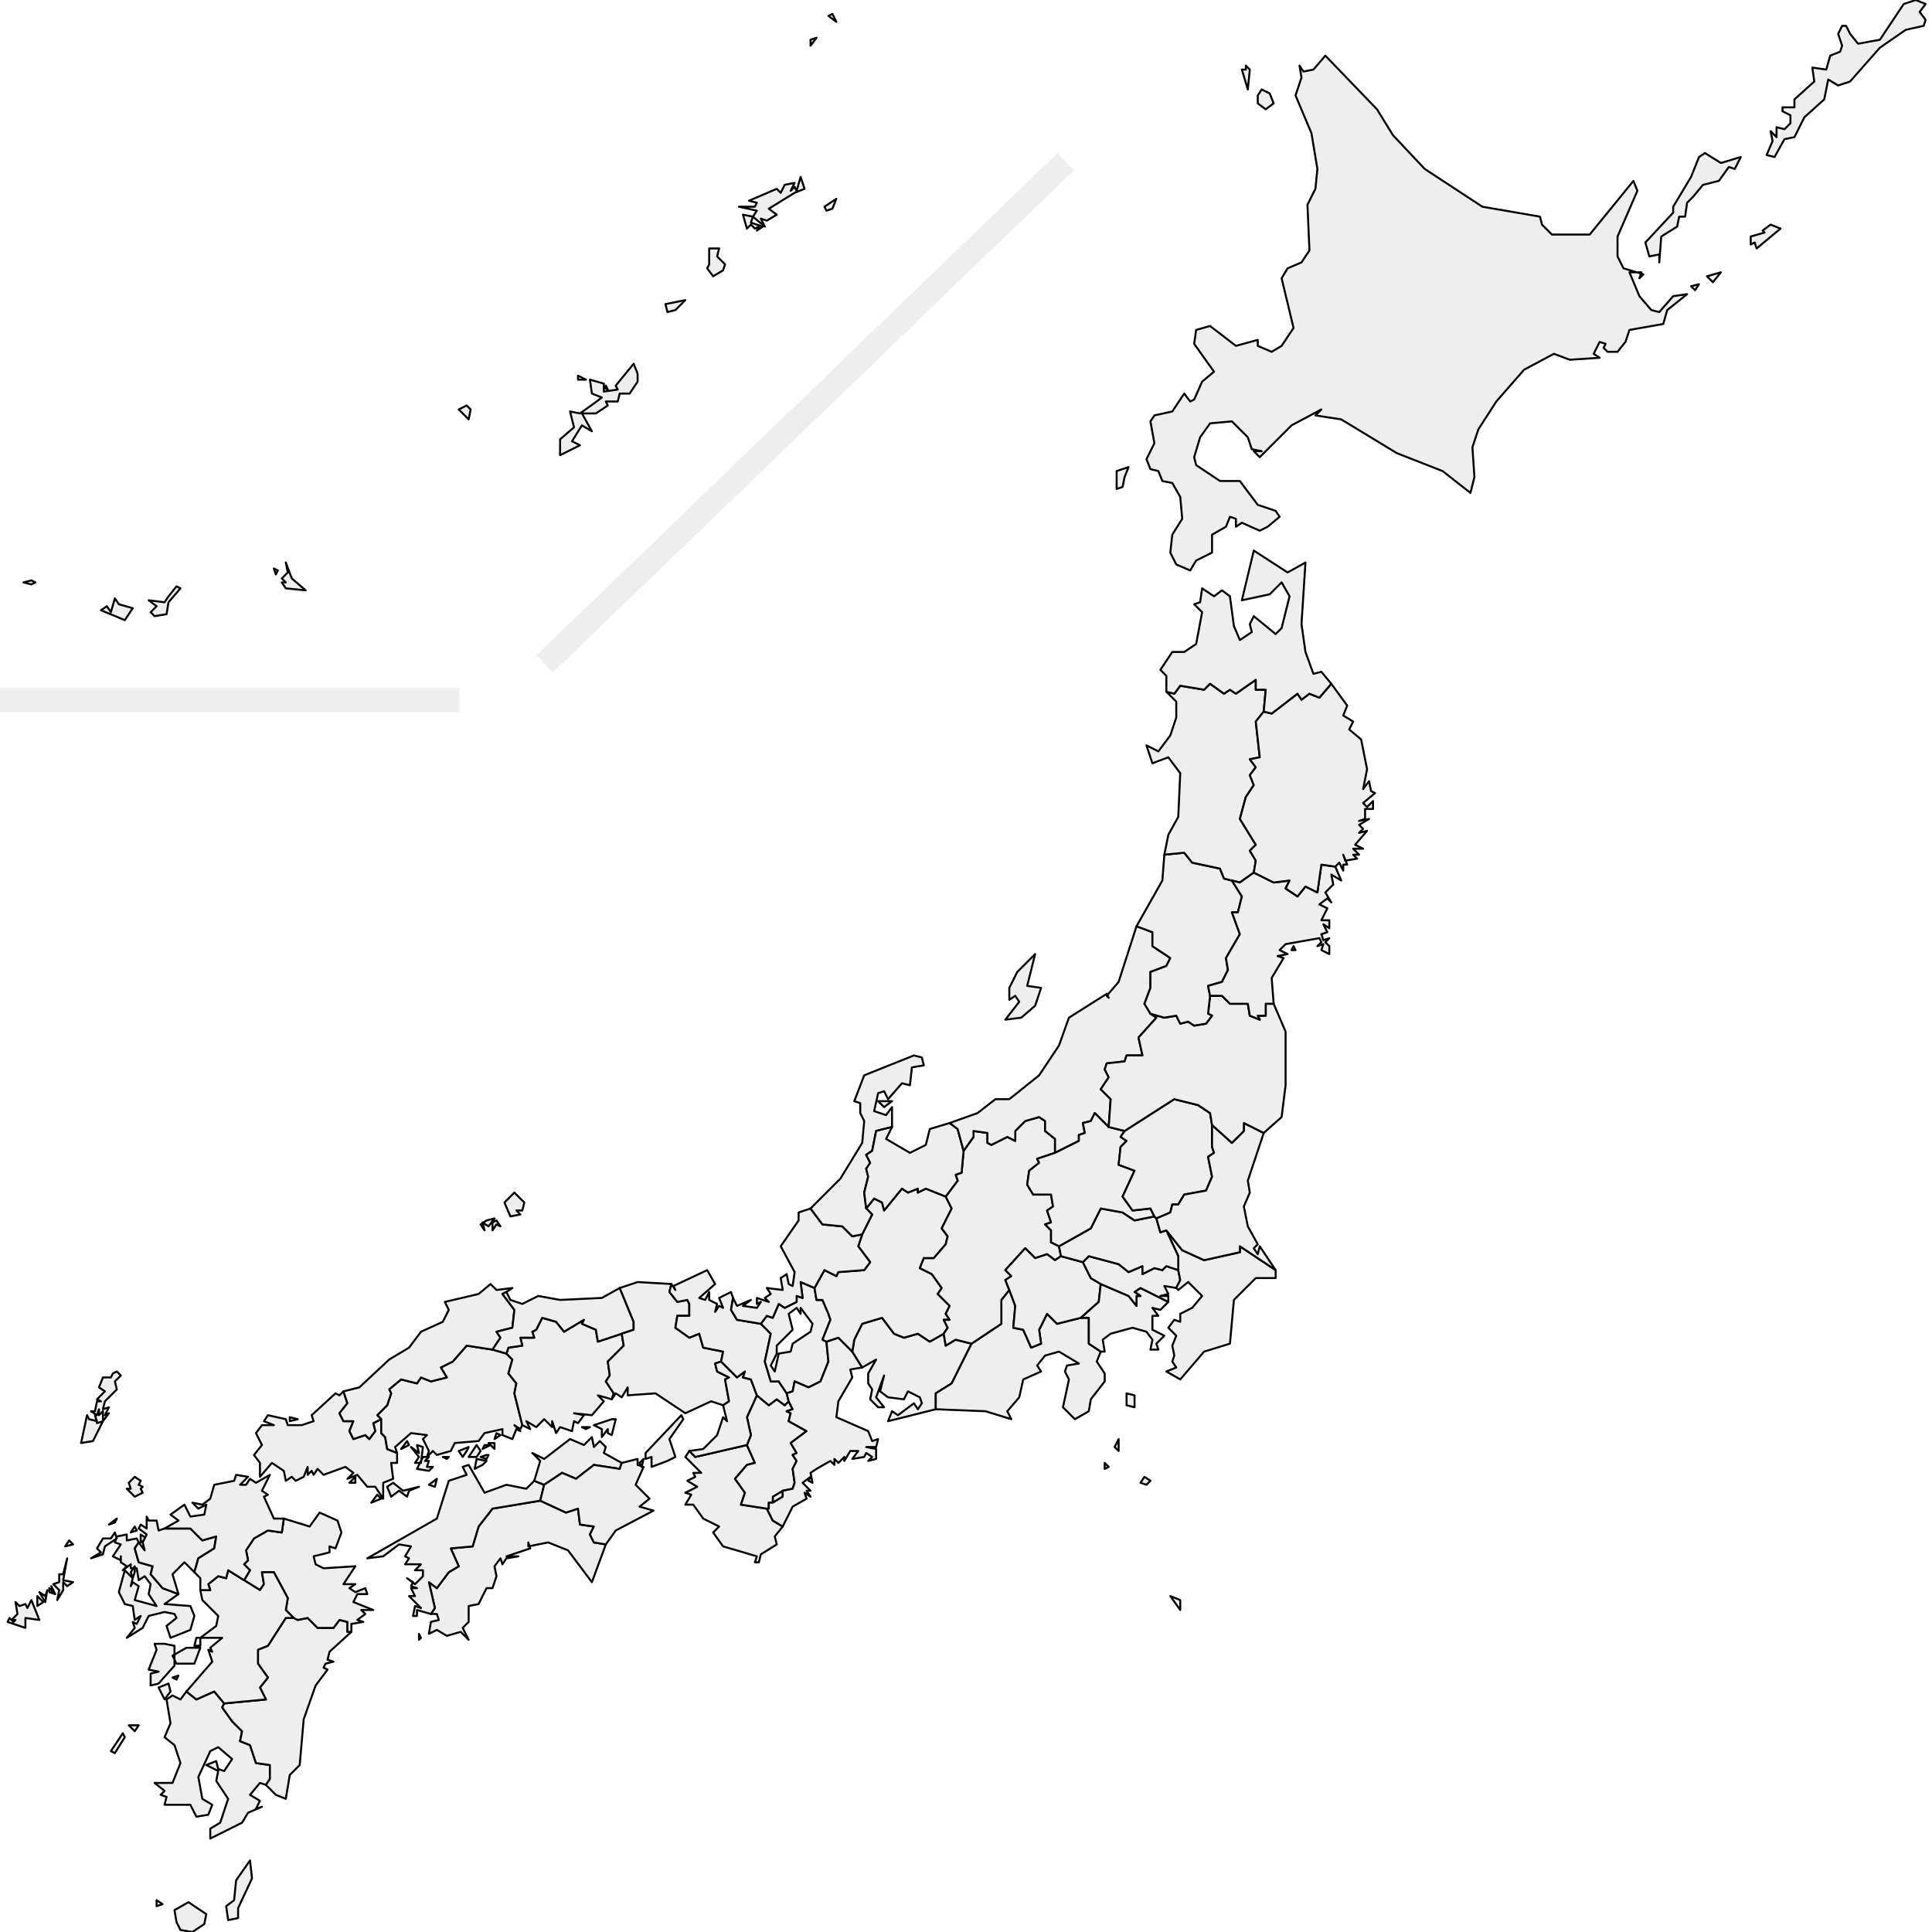
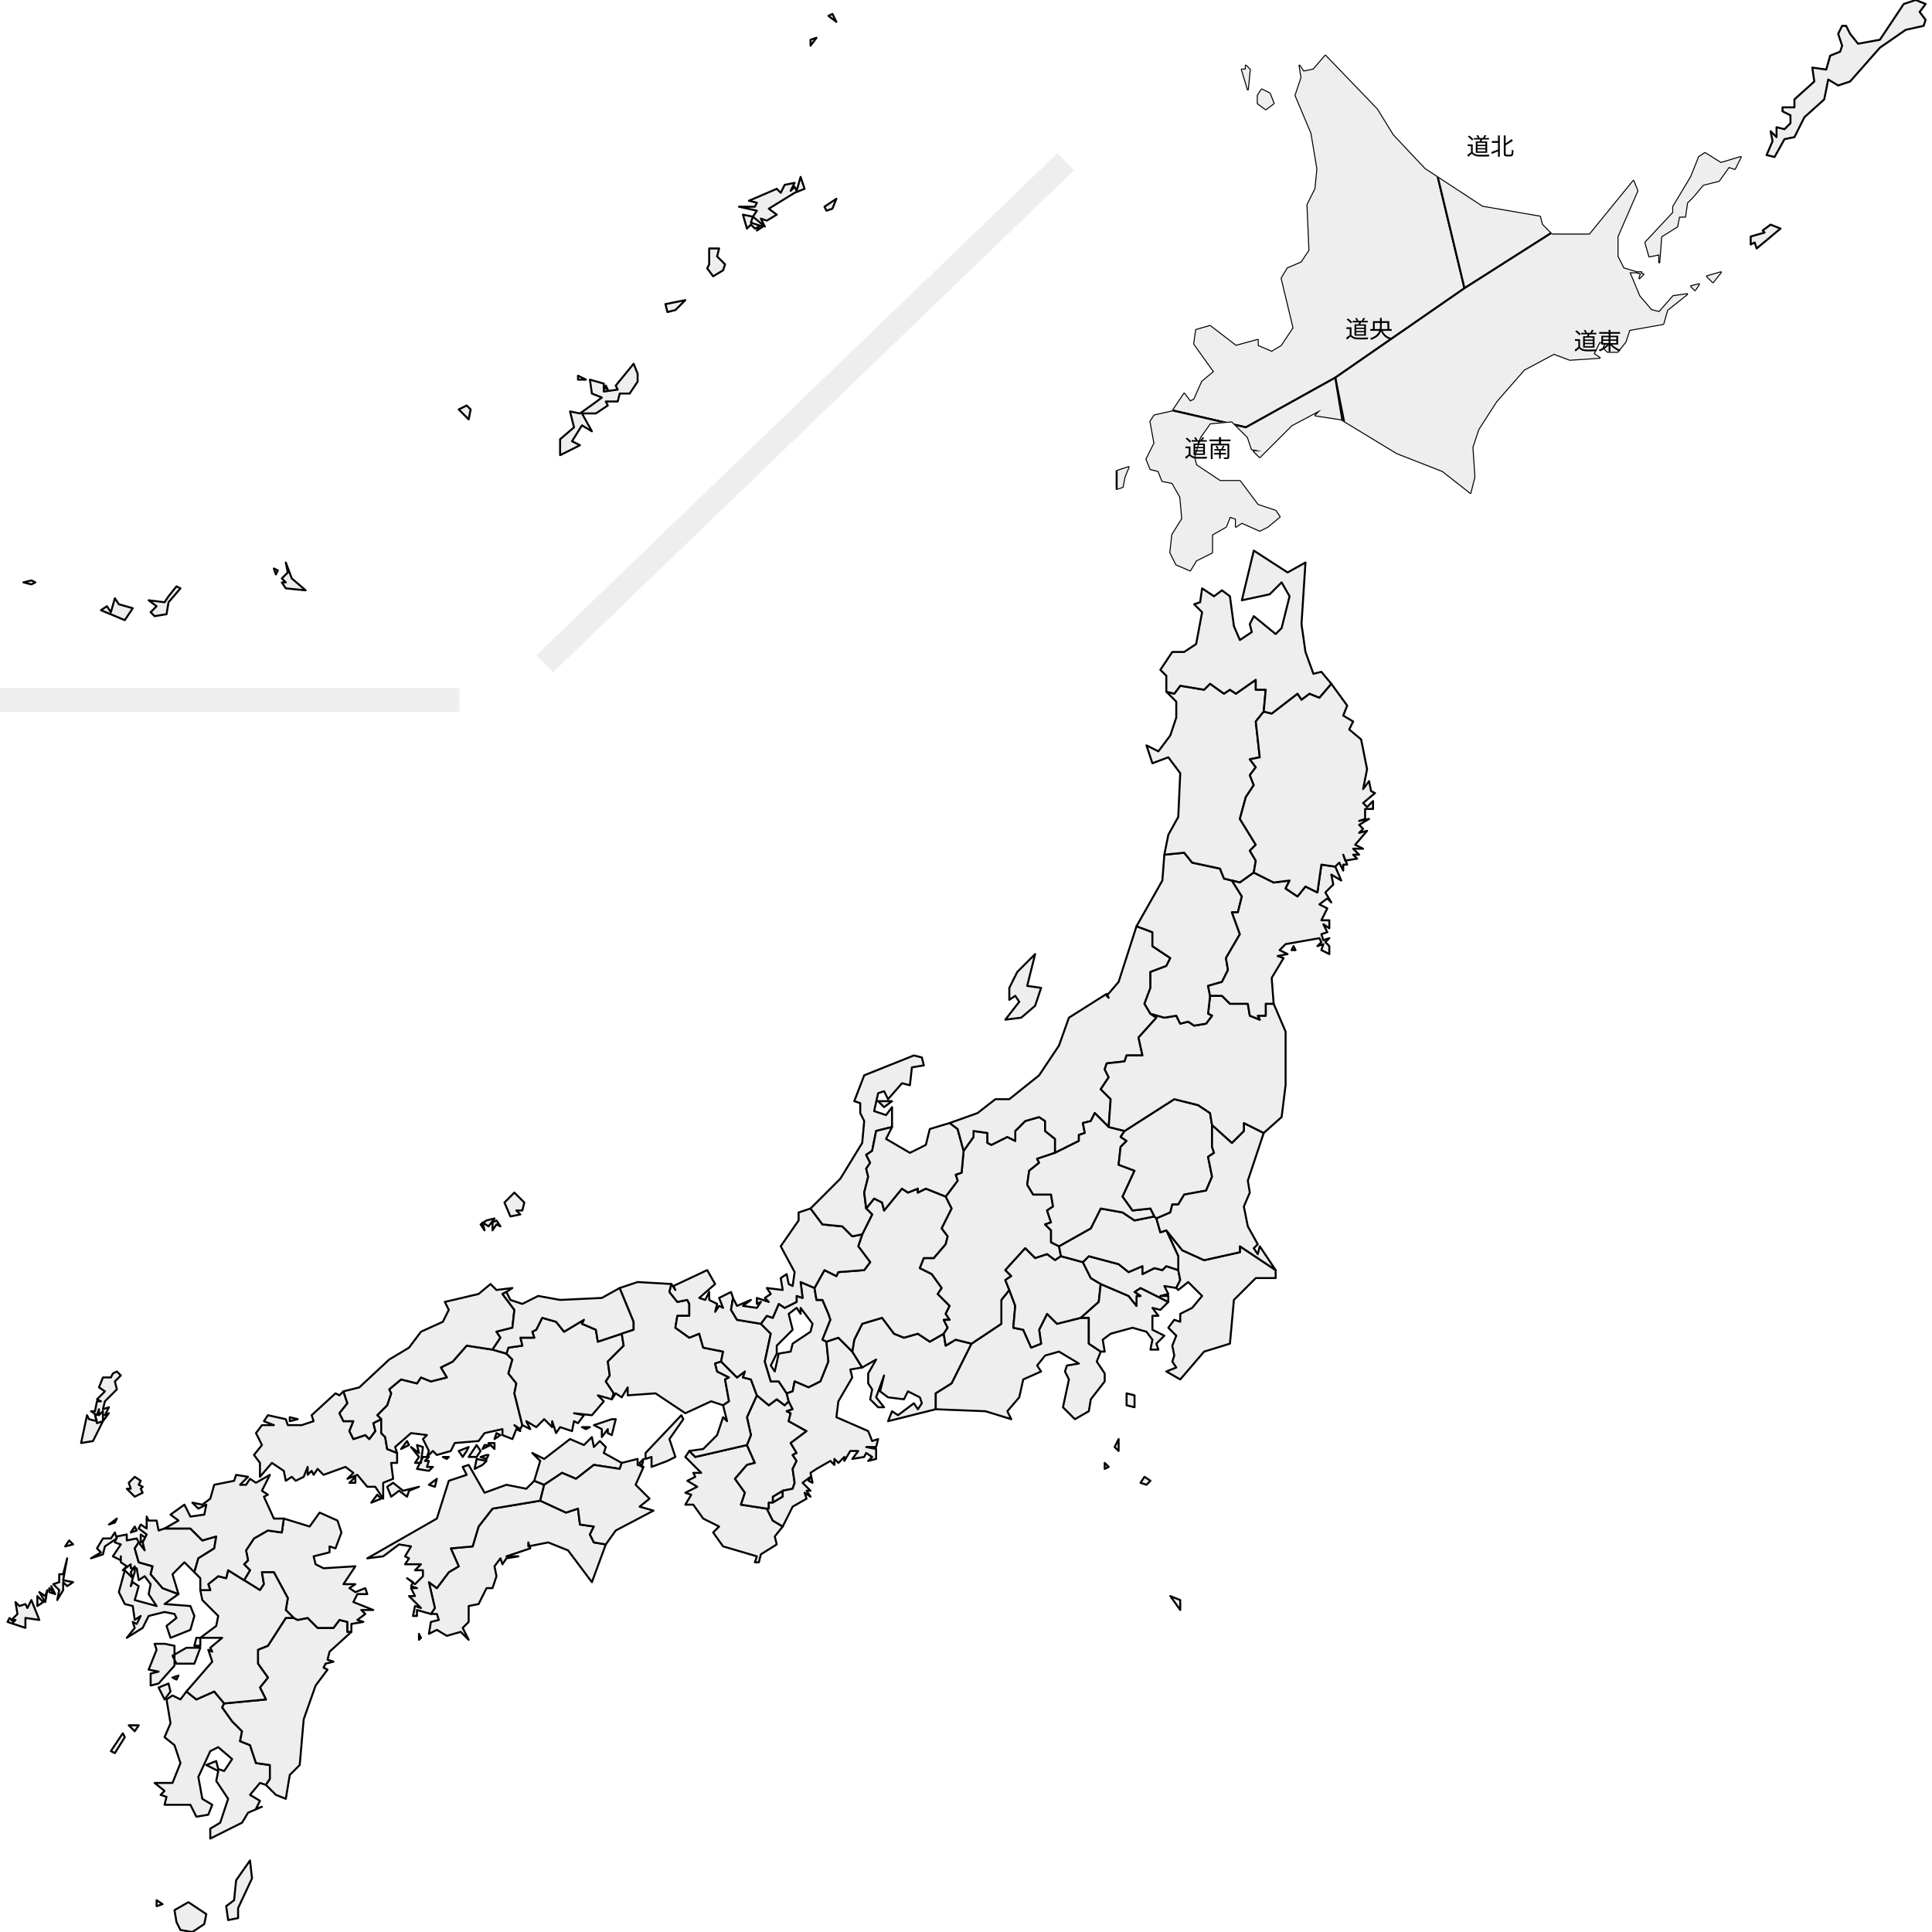
<svg xmlns="http://www.w3.org/2000/svg" class="geolonia-svg-map" viewBox="0 0 1000 1000">
+   <defs>
+     <path id="hokkaido-outline" d="M4,240 L3,245 L0,246 L0,237 L6,235 L4,240 Z M33,261 L32,250 L28,243 L23,242 L21,237 L17,236 L15,231 L19,223 L17,212 L19,209 L28,207 L34,198 L37,202 L39,201 L43,192 L49,187 L39,173 L40,166 L47,164 L60,174 L71,171 L71,174 L78,177 L83,174 L89,165 L83,140 L86,135 L93,132 L97,126 L96,103 L100,95 L101,85 L98,67 L90,48 L93,39 L92,33 L94,36 L99,35 L105,28 L131,55 L139,68 L155,85 L184,104 L213,109 L214,113 L219,118 L238,118 L260,91 L262,96 L252,119 L252,129 L255,135 L265,138 L263,140 L264,137 L258,137 L263,149 L269,156 L273,157 L280,149 L287,148 L277,156 L275,163 L258,166 L256,172 L252,177 L247,177 L245,175 L246,173 L243,172 L240,178 L243,180 L228,181 L220,178 L205,186 L191,202 L182,216 L179,225 L180,240 L178,248 L164,237 L141,228 L113,211 L100,209 L103,206 L88,214 L72,230 L69,227 L73,227 L68,226 L66,220 L58,212 L47,213 L42,220 L39,230 L40,234 L52,242 L62,242 L71,254 L80,257 L82,260 L76,265 L72,267 L63,263 L60,265 L60,261 L57,260 L55,265 L48,269 L48,278 L40,282 L37,287 L30,284 L27,278 L28,269 L33,261 Z M71,48 L73,45 L77,47 L79,52 L75,55 L71,52 L71,48 Z M65,35 L65,33 L67,35 L66,45 L63,35 L65,35 Z M369,17 L367,13 L365,13 L363,17 L365,23 L364,26 L359,28 L357,35 L350,34 L351,41 L341,50 L341,54 L335,54 L335,56 L339,58 L339,62 L336,65 L332,64 L332,69 L329,66 L330,71 L327,78 L331,79 L336,70 L341,69 L346,59 L356,50 L358,40 L363,43 L369,41 L384,24 L397,15 L406,13 L407,10 L404,6 L407,2 L402,0 L396,2 L384,20 L373,22 L369,17 Z M290,99 L295,93 L303,91 L308,84 L311,85 L314,79 L304,82 L296,77 L293,79 L289,89 L280,104 L280,107 L266,122 L268,129 L273,128 L273,132 L274,119 L282,114 L283,109 L286,109 L287,102 L290,99 Z M322,125 L334,115 L329,113 L325,116 L326,117 L319,119 L319,123 L321,122 L322,125 Z M300,142 L304,137 L297,139 L300,142 Z M291,146 L293,143 L289,144 L291,146 Z" />
+     <clipPath id="hokkaido-outline-clip" clipPathUnits="userSpaceOnUse">
+       <use href="#hokkaido-outline" />
+     </clipPath>
+   </defs>
  <g class="svg-map" transform="matrix(1.028807, 0, 0, 1.028807, -47.54424, -28.80658)">
    <g class="prefectures" transform="matrix(1, 0, 0, 1, 6, 18)">
      <g class="okinawa kyushu-okinawa prefecture" data-code="47" stroke-linejoin="round" fill="#EEEEEE" fill-rule="nonzero" stroke="#000000" stroke-width="1.0" transform="translate(52, 193)">
        <polygon points="4 109 6 110 4 111 0 110" />
        <polygon points="48 121 55 123 51 129 39 124 42 122 44 125 46 118" />
        <polygon points="132 113 130 110 132 110 130 108 133 105 132 100 135 108 142 114" />
        <polygon points="225 23 224 28 219 23 223 21" />
        <polygon points="73 117 77 112 79 113 73 120 72 126 66 127 64 125 67 122 63 119 71 120" />
        <polygon points="287 20 291 17 286 15 285 8 292 10 292 14 299 13 298 11 307 0 309 5 309 9 305 15 300 15 299 19 293 19 294 21 288 25 281 25 286 34 281 31 276 39 280 41 270 46 270 38 277 32 275 24 280 25" />
        <polygon points="127 106 126 103 128 104" />
        <polygon points="279 8 279 6 283 8" />
        <polygon points="293 11 294 13 292 12" />
      </g>
      <g class="kagoshima kyushu kyushu-okinawa prefecture" data-code="46" stroke-linejoin="round" fill="#EEEEEE" fill-rule="nonzero" stroke="#000000" stroke-width="1.0" transform="translate(96, 17)">
        <polygon points="23 949 26 951 23 952" />
        <polygon points="33 960 32 954 39 950 48 956 47 961 41 965 35 964" />
        <polygon points="64 953 64 958 59 959 58 952 62 949 63 939 70 929 71 938" />
        <polygon points="38 844 43 848 52 844 57 850 56 852 61 859 66 864 65 869 70 871 73 880 80 881 80 888 78 891 75 890 70 896 75 899 73 903 76 902 69 905 66 910 50 918 50 913 55 910 59 898 53 889 54 884 48 881 53 879 54 883 57 884 61 878 54 872 50 874 44 887 46 898 51 901 49 906 43 907 40 901 27 901 28 897 25 896 27 894 22 890 31 890 35 880 32 871 27 867 30 860 28 848 31 846 35 848" />
        <polygon points="31 837 34 836 33 838" />
        <polygon points="27 848 24 842 29 840 30 844" />
        <polygon points="4 868 6 865 7 867 2 875 0 874" />
        <polygon points="12 864 9 861 14 861" />
        <polygon points="284 149 280 150 279 146 289 144" />
        <polygon points="301 126 301 118 306 118 305 122 309 126 308 129 303 132 300 128" />
        <polygon points="363 98 360 99 359 97 365 93" />
        <polygon points="344 90 331 98 335 101 330 104 327 103 329 107 323 102 325 99 316 97 324 97 325 95 321 94 335 88 337 90 339 86 344 85 342 89 344 87 345 89 347 82 349 88" />
        <polygon points="324 108 322 106 320 108 318 101 323 102 322 105 328 107 325 109 326 107" />
        <polygon points="355 12 352 16 352 13" />
        <polygon points="361 1 363 0 365 4" />
      </g>
      <g class="miyazaki kyushu kyushu-okinawa prefecture" data-code="45" stroke-linejoin="round" fill="#EEEEEE" fill-rule="nonzero" stroke="#000000" stroke-width="1.0" transform="translate(152, 824)">
        <polygon points="36 0 38 1 43 0 48 5 56 5 59 1 63 2 63 7 65 7 54 17 53 21 56 22 52 23 51 25 53 26 47 34 41 51 39 74 34 79 32 91 27 89 22 84 24 81 24 74 17 73 14 64 9 62 10 57 5 52 0 45 1 43 22 41 19 35 23 30 18 23 18 16 23 14 32 0" />
      </g>
      <g class="oita kyushu kyushu-okinawa prefecture" data-code="44" stroke-linejoin="round" fill="#EEEEEE" fill-rule="nonzero" stroke="#000000" stroke-width="1.0" transform="translate(163, 771)">
        <polygon points="0 34 3 29 0 26 2 24 1 19 5 13 12 9 19 10 20 3 33 7 38 0 47 4 49 10 46 18 43 17 43 20 35 22 36 26 40 28 56 27 50 36 56 36 53 38 56 40 61 38 62 41 57 41 55 45 65 49 59 49 61 51 57 54 60 55 54 56 54 60 52 60 52 55 48 54 45 58 37 58 32 53 27 54 25 53 21 49 22 43 15 30 9 30 10 36 8 39" />
      </g>
      <g class="kumamoto kyushu kyushu-okinawa prefecture" data-code="43" stroke-linejoin="round" fill="#EEEEEE" fill-rule="nonzero" stroke="#000000" stroke-width="1.0" transform="translate(115, 800)">
        <path d="M8,37 L13,38 L13,48 L5,57 L1,58 L1,52 L5,51 L0,50 L4,40 L3,37 L8,37 Z M20,47 L14,47 L12,43 L19,39 L26,39 L23,47 L20,47 Z M24,34 L26,34 L26,38 L23,38 L24,34 Z M38,67 L33,61 L24,65 L19,61 L32,46 L30,40 L32,41 L31,39 L37,34 L26,34 L34,28 L35,23 L27,15 L26,10 L31,10 L30,7 L35,3 L39,4 L40,0 L48,5 L56,10 L58,7 L57,1 L63,1 L70,14 L69,20 L73,24 L69,24 L60,38 L55,40 L55,47 L60,54 L56,59 L59,65 L38,67 Z" />
      </g>
      <g class="nagasaki kyushu kyushu-okinawa prefecture" data-code="42" stroke-linejoin="round" fill="#EEEEEE" fill-rule="nonzero" stroke="#000000" stroke-width="1.0" transform="translate(44, 700)">
        <path d="M53,1 L55,0 L57,2 L54,5 L55,9 L49,15 L48,19 L51,18 L49,22 L51,21 L48,25 L48,20 L46,22 L46,19 L45,22 L42,20 L44,20 L45,15 L47,15 L45,14 L49,10 L46,8 L48,3 L52,3 L53,1 Z M46,29 L43,35 L37,36 L40,22 L41,24 L45,25 L44,22 L45,26 L48,25 L46,29 Z M67,59 L68,61 L64,63 L60,59 L62,59 L61,56 L64,53 L67,55 L66,57 L68,58 L67,59 Z M28,110 L25,115 L26,110 L23,107 L26,106 L26,102 L28,102 L30,94 L28,105 L33,106 L30,108 L28,106 L28,110 Z M24,112 L21,111 L21,109 L23,111 L22,108 L24,112 Z M19,113 L20,110 L19,116 L16,111 L19,113 Z M6,118 L9,117 L10,119 L12,115 L16,125 L9,124 L9,129 L0,126 L1,124 L3,126 L4,125 L2,125 L5,122 L4,116 L6,118 Z M65,80 L62,81 L64,78 L65,80 Z M67,82 L70,84 L67,86 L67,82 Z M29,88 L31,85 L33,87 L29,88 Z M54,76 L51,77 L55,74 L54,76 Z M66,86 L64,89 L66,96 L73,98 L72,102 L78,109 L86,112 L79,117 L92,118 L94,123 L92,130 L82,134 L80,128 L85,124 L84,122 L79,121 L71,123 L68,129 L60,134 L64,129 L63,126 L65,127 L67,123 L64,125 L63,118 L59,117 L56,111 L59,100 L63,104 L62,108 L63,106 L66,108 L64,115 L75,118 L71,112 L72,107 L69,103 L66,105 L65,99 L62,99 L62,97 L58,100 L60,98 L57,96 L57,93 L57,95 L53,93 L57,87 L54,86 L55,83 L60,82 L60,85 L65,84 L66,86 Z M49,88 L48,92 L42,94 L47,91 L45,89 L48,84 L52,84 L54,81 L55,84 L49,88 Z M15,115 L15,113 L18,116 L15,118 L15,115 Z M64,101 L63,104 L62,101 L64,98 L64,101 Z" />
      </g>
      <g class="saga kyushu kyushu-okinawa prefecture" data-code="41" stroke-linejoin="round" fill="#EEEEEE" fill-rule="nonzero" stroke="#000000" stroke-width="1.0" transform="translate(108, 773)">
        <polygon points="15 6 28 6 34 12 41 10 40 16 32 21 30 28 25 23 19 29 22 39 14 36 8 29 9 25 2 23 0 16 2 13 5 17 4 13 6 9 2 6 3 4 6 6 6 0 7 2 11 2 12 7" />
      </g>
      <g class="fukuoka kyushu kyushu-okinawa prefecture" data-code="40" stroke-linejoin="round" fill="#EEEEEE" fill-rule="nonzero" stroke="#000000" stroke-width="1.0" transform="translate(123, 752)">
        <polygon points="40 53 32 48 31 52 27 51 22 55 23 58 18 58 18 52 15 49 17 42 25 37 26 31 19 33 13 27 0 27 7 23 3 20 10 15 13 21 20 20 21 15 17 17 14 14 19 15 23 12 25 5 35 3 36 0 42 1 38 5 41 5 43 2 46 4 53 0 49 8 52 10 50 11 55 22 60 22 59 29 52 28 45 32 41 38 42 43 40 45 43 48" />
      </g>
      <g class="kochi shikoku prefecture" data-code="39" stroke-linejoin="round" fill="#EEEEEE" fill-rule="nonzero" stroke="#000000" stroke-width="1.0" transform="translate(251, 765)">
        <path d="M61,0 L74,6 L80,4 L81,12 L88,13 L86,17 L88,21 L94,22 L87,41 L75,25 L65,21 L55,23 L55,21 L56,24 L44,28 L50,28 L44,29 L42,32 L41,29 L38,33 L39,38 L37,44 L34,44 L30,52 L25,53 L25,61 L22,64 L25,70 L21,66 L14,68 L9,65 L5,67 L6,61 L10,60 L9,57 L6,57 L8,54 L5,41 L9,44 L15,36 L20,33 L16,24 L27,23 L30,13 L37,4 L61,0 Z M1,69 L0,70 L0,67 L1,69 Z" />
      </g>
      <g class="ehime shikoku prefecture" data-code="38" stroke-linejoin="round" fill="#EEEEEE" fill-rule="nonzero" stroke="#000000" stroke-width="1.0" transform="translate(225, 737)">
        <path d="M34,21 L31,20 L35,17 L34,21 Z M55,6 L51,6 L55,0 L57,3 L55,6 Z M60,5 L61,5 L60,7 L57,6 L60,5 Z M58,10 L54,12 L55,7 L60,8 L58,10 Z M32,85 L25,83 L25,86 L23,86 L24,81 L27,82 L21,76 L24,76 L22,72 L25,72 L22,71 L23,69 L20,67 L24,70 L28,66 L28,63 L24,63 L27,60 L19,60 L21,57 L19,56 L22,51 L16,50 L8,56 L0,57 L35,37 L41,18 L50,15 L48,11 L51,10 L59,24 L70,20 L80,22 L84,18 L89,20 L87,28 L63,32 L56,41 L53,51 L42,52 L46,61 L41,64 L35,72 L31,69 L34,82 L32,85 Z" />
      </g>
      <g class="kagawa shikoku prefecture" data-code="37" stroke-linejoin="round" fill="#EEEEEE" fill-rule="nonzero" stroke="#000000" stroke-width="1.0" transform="translate(308, 724)">
        <path d="M6,33 L1,31 L4,21 L0,17 L6,20 L19,10 L26,13 L30,9 L31,14 L34,11 L37,14 L36,17 L45,22 L44,25 L31,23 L22,30 L15,27 L6,33 Z M27,5 L25,4 L29,4 L27,5 Z M40,0 L42,0 L40,8 L38,7 L38,5 L35,9 L35,5 L31,3 L40,0 Z" />
      </g>
      <g class="tokushima shikoku prefecture" data-code="36" stroke-linejoin="round" fill="#EEEEEE" fill-rule="nonzero" stroke="#000000" stroke-width="1.0" transform="translate(312, 744)">
        <path d="M50,2 L52,0 L51,4 L50,2 Z M41,2 L49,0 L49,3 L52,4 L48,13 L55,20 L50,24 L57,26 L38,36 L33,43 L27,42 L25,38 L27,34 L20,33 L19,25 L13,27 L0,21 L2,13 L11,7 L18,10 L27,3 L40,5 L41,2 Z" />
      </g>
      <g class="yamaguchi chugoku prefecture" data-code="35" stroke-linejoin="round" fill="#EEEEEE" fill-rule="nonzero" stroke="#000000" stroke-width="1.0" transform="translate(168, 710)">
        <path d="M45,0 L47,6 L43,11 L45,15 L50,15 L48,20 L50,24 L56,22 L58,24 L61,20 L60,16 L64,14 L64,21 L66,23 L67,29 L72,31 L72,36 L69,36 L70,44 L65,46 L65,54 L61,48 L57,48 L52,42 L47,44 L50,41 L46,38 L35,42 L32,39 L30,42 L29,40 L27,42 L27,38 L25,43 L21,45 L19,43 L16,45 L15,40 L9,36 L3,43 L3,36 L0,32 L4,27 L1,21 L4,17 L10,17 L5,15 L7,12 L16,14 L17,17 L24,17 L30,15 L29,12 L41,1 L43,2 L45,0 Z M64,54 L59,56 L62,52 L64,54 Z M75,50 L83,48 L78,50 L77,53 L73,50 L69,53 L67,48 L70,46 L75,50 Z M18,15 L18,13 L22,14 L18,15 Z M51,46 L48,46 L51,43 L51,46 Z" />
      </g>
      <g class="hiroshima chugoku prefecture" data-code="34" stroke-linejoin="round" fill="#EEEEEE" fill-rule="nonzero" stroke="#000000" stroke-width="1.0" transform="translate(230, 687)">
        <path d="M73,40 L72,42 L69,40 L72,43 L70,42 L68,47 L63,45 L63,42 L54,44 L51,48 L39,49 L37,53 L30,55 L28,53 L25,56 L26,53 L23,47 L25,45 L17,44 L9,51 L10,54 L5,52 L4,46 L2,44 L2,37 L0,35 L5,30 L7,24 L6,22 L12,17 L20,19 L22,16 L27,18 L35,16 L32,11 L38,8 L45,0 L58,2 L65,4 L68,7 L66,14 L70,19 L69,24 L73,40 Z M45,53 L43,56 L41,53 L46,51 L45,53 Z M21,54 L20,50 L23,51 L22,59 L19,59 L21,56 L17,51 L21,54 Z M15,48 L16,50 L12,52 L15,48 Z M35,57 L33,56 L36,56 L35,57 Z M24,58 L26,58 L25,61 L28,61 L26,63 L20,62 L23,56 L26,56 L24,58 Z M59,49 L59,52 L56,49 L59,49 Z M57,50 L53,52 L54,50 L57,50 Z M60,44 L62,45 L59,47 L60,44 Z" />
      </g>
      <g class="okayama chugoku prefecture" data-code="33" stroke-linejoin="round" fill="#EEEEEE" fill-rule="nonzero" stroke="#000000" stroke-width="1.0" transform="translate(295, 673)">
        <polygon points="58 8 59 14 51 22 52 29 50 32 54 38 53 41 46 39 49 42 43 49 34 48 39 49 36 53 34 52 33 57 27 55 25 58 23 52 23 55 19 51 15 55 10 52 12 56 8 54 4 38 5 33 1 28 3 21 0 18 1 15 8 14 7 10 14 10 13 7 15 6 18 0 25 2 29 7 39 1 38 3 45 6 46 12" />
      </g>
      <g class="shimane chugoku prefecture" data-code="32" stroke-linejoin="round" fill="#EEEEEE" fill-rule="nonzero" stroke="#000000" stroke-width="1.0" transform="translate(211, 610)">
        <path d="M74,14 L78,13 L75,17 L72,15 L73,19 L71,16 L74,14 Z M79,16 L77,19 L77,15 L79,14 L81,17 L79,16 Z M83,5 L88,0 L93,5 L92,9 L89,9 L91,11 L86,12 L83,5 Z M2,100 L10,98 L25,84 L35,78 L41,70 L52,65 L55,59 L53,55 L70,51 L76,46 L79,49 L87,48 L84,50 L82,51 L88,59 L87,68 L79,70 L81,73 L77,79 L64,77 L57,85 L51,88 L54,93 L46,95 L41,93 L39,96 L31,94 L25,99 L26,101 L24,107 L19,112 L21,114 L17,116 L18,120 L15,124 L13,122 L7,124 L5,120 L7,115 L2,115 L0,111 L4,106 L2,100 Z" />
      </g>
      <g class="tottori chugoku prefecture" data-code="31" stroke-linejoin="round" fill="#EEEEEE" fill-rule="nonzero" stroke="#000000" stroke-width="1.0" transform="translate(288, 658)">
        <polygon points="7 33 0 31 4 25 2 22 10 20 11 11 5 3 7 2 9 6 15 8 23 4 34 6 55 5 64 0 71 17 71 21 65 23 53 27 52 21 45 18 46 16 36 22 32 17 25 15 22 21 20 22 21 25 14 25 15 29 8 30" />
      </g>
      <g class="wakayama kinki prefecture" data-code="30" stroke-linejoin="round" fill="#EEEEEE" fill-rule="nonzero" stroke="#000000" stroke-width="1.0" transform="translate(385, 737)">
        <path d="M41,32 L44,38 L49,41 L45,46 L46,50 L38,55 L37,59 L35,59 L36,56 L19,51 L14,44 L17,41 L9,37 L4,30 L0,30 L3,25 L0,24 L6,21 L1,18 L5,16 L4,14 L8,14 L0,6 L2,3 L5,6 L31,0 L35,9 L31,10 L25,17 L30,24 L28,30 L41,32 Z M49,23 L49,26 L44,29 L44,26 L49,23 Z" />
      </g>
      <g class="nara kinki prefecture" data-code="29" stroke-linejoin="round" fill="#EEEEEE" fill-rule="nonzero" stroke="#000000" stroke-width="1.0" transform="translate(410, 712)">
        <polygon points="24 48 19 51 19 54 17 54 17 57 16 57 3 55 5 49 0 42 6 35 10 34 6 25 8 20 6 11 11 0 17 5 21 2 25 5 27 3 29 7 26 8 28 9 27 13 36 18 28 24 31 29 29 30 31 33 29 37 30 44 29 47" />
      </g>
      <g class="hyogo kinki prefecture" data-code="28" stroke-linejoin="round" fill="#EEEEEE" fill-rule="nonzero" stroke="#000000" stroke-width="1.0" transform="translate(345, 655)">
        <path d="M31,90 L23,93 L23,88 L20,89 L20,86 L38,67 L39,69 L32,79 L35,88 L31,90 Z M3,59 L4,56 L0,50 L2,47 L1,40 L9,32 L8,26 L14,24 L14,20 L7,3 L16,0 L33,1 L32,5 L36,10 L41,9 L42,11 L42,17 L36,17 L35,23 L42,28 L47,26 L49,33 L59,35 L58,40 L55,41 L56,45 L62,48 L60,49 L62,60 L59,62 L53,60 L40,66 L25,56 L11,57 L11,53 L8,58 L5,56 L3,59 Z" />
      </g>
      <g class="osaka kinki prefecture" data-code="27" stroke-linejoin="round" fill="#EEEEEE" fill-rule="nonzero" stroke="#000000" stroke-width="1.0" transform="translate(387, 695)">
        <polygon points="16 0 24 8 28 5 27 8 31 9 34 17 29 28 31 37 29 42 3 48 0 45 7 44 14 37 17 28 19 30 17 22 20 20 18 9 20 8 14 5 13 1" />
      </g>
      <g class="kyoto kinki prefecture" data-code="26" stroke-linejoin="round" fill="#EEEEEE" fill-rule="nonzero" stroke="#000000" stroke-width="1.0" transform="translate(377, 649)">
        <polygon points="44 63 41 55 37 54 38 51 34 54 26 46 27 41 17 39 15 32 10 34 3 29 4 23 10 23 10 17 9 15 4 16 0 11 1 7 3 10 2 8 19 0 23 7 15 14 18 15 20 11 20 15 24 17 23 21 25 18 27 19 25 14 31 11 32 14 31 20 34 25 46 27 51 32 48 46 51 56 55 56 59 62 60 66 58 68 54 65 50 68" />
      </g>
      <g class="shiga kinki prefecture" data-code="25" stroke-linejoin="round" fill="#EEEEEE" fill-rule="nonzero" stroke="#000000" stroke-width="1.0" transform="translate(423, 655)">
        <path d="M20,0 L27,3 L28,9 L31,9 L34,16 L35,19 L31,29 L33,30 L34,40 L30,50 L24,53 L17,50 L16,55 L13,56 L9,50 L5,50 L2,40 L5,26 L0,21 L3,17 L6,18 L9,11 L12,13 L18,10 L18,7 L21,8 L20,0 Z M20,13 L20,16 L18,13 L14,16 L16,24 L8,32 L8,36 L5,42 L7,45 L9,36 L15,35 L16,31 L25,25 L26,21 L20,13 Z" />
      </g>
      <g class="mie kinki prefecture" data-code="24" stroke-linejoin="round" fill="#EEEEEE" fill-rule="nonzero" stroke="#000000" stroke-width="1.0" transform="translate(426, 683)">
        <polygon points="8 95 3 92 0 86 1 86 1 83 3 83 8 80 8 77 13 76 14 73 13 66 15 62 13 59 15 58 12 53 20 47 11 42 12 38 10 37 13 36 11 32 10 28 13 27 14 22 21 25 27 22 31 12 30 2 36 0 43 7 48 15 42 16 43 20 36 32 35 40 51 47 53 52 56 51 55 55 50 55 55 56 55 61 51 62 53 60 50 58 49 60 43 61 46 57 42 57 39 62 39 60 36 63 34 61 34 64 32 62 25 66 22 68 23 73 21 72 22 70 18 73 22 77 20 77 22 80 19 78 20 81 13 85" />
      </g>
      <g class="aichi chubu prefecture" data-code="23" stroke-linejoin="round" fill="#EEEEEE" fill-rule="nonzero" stroke="#000000" stroke-width="1.0" transform="translate(469, 673)">
        <polygon points="42 46 18 52 20 47 23 49 31 43 33 46 35 43 34 40 28 37 26 41 18 40 14 37 16 29 12 40 16 45 13 45 9 41 10 36 8 33 8 28 12 21 5 25 0 17 1 11 5 3 15 0 21 8 26 10 33 8 39 12 46 8 47 14 52 11 60 13 50 33 42 38" />
      </g>
      <g class="shizuoka chubu prefecture" data-code="22" stroke-linejoin="round" fill="#EEEEEE" fill-rule="nonzero" stroke="#000000" stroke-width="1.0" transform="translate(511, 659)">
        <polygon points="73 14 77 14 77 27 83 31 81 36 85 42 85 46 78 55 77 61 70 65 64 59 67 45 65 41 66 38 72 37 62 31 55 33 51 38 53 41 44 45 42 54 36 61 38 65 25 61 0 60 0 52 8 47 18 27 33 17 33 5 37 0 40 8 39 19 44 20 48 29 53 27 52 20 56 12 61 17" />
      </g>
      <g class="gifu chubu prefecture" data-code="21" stroke-linejoin="round" fill="#EEEEEE" fill-rule="nonzero" stroke="#000000" stroke-width="1.0" transform="translate(450, 608)">
        <polygon points="66 4 69 10 64 20 67 24 66 28 60 35 55 35 53 40 59 43 64 50 62 53 68 59 66 63 68 66 65 66 67 70 65 73 58 77 52 73 45 75 40 73 34 65 24 68 20 76 19 82 12 75 6 77 4 76 8 66 7 63 4 56 1 56 0 50 5 41 11 44 12 42 25 41 28 37 22 29 24 23 29 13 26 10 30 5 34 7 35 11 44 0 47 2 52 0 52 2 56 0" />
      </g>
      <g class="nagano chubu prefecture" data-code="20" stroke-linejoin="round" fill="#EEEEEE" fill-rule="nonzero" stroke="#000000" stroke-width="1.0" transform="translate(503, 572)">
        <polygon points="68 18 59 21 60 23 55 27 54 34 57 39 66 39 67 45 64 47 66 53 63 54 66 57 66 63 70 65 71 70 68 72 64 69 58 71 53 66 43 77 46 80 43 82 45 87 41 92 41 104 26 114 18 112 13 115 12 109 14 106 12 102 15 102 13 99 15 95 9 89 11 86 6 79 0 76 2 71 7 71 13 64 14 60 11 56 16 46 13 40 19 32 18 29 21 28 22 17 27 10 27 7 34 8 34 13 36 14 44 10 48 12 48 7 53 2 60 0 63 2 63 7 68 11" />
      </g>
      <g class="yamanashi chubu prefecture" data-code="19" stroke-linejoin="round" fill="#EEEEEE" fill-rule="nonzero" stroke="#000000" stroke-width="1.0" transform="translate(546, 638)">
        <polygon points="2 21 0 16 3 14 0 11 10 0 15 5 21 3 25 6 28 4 39 7 43 15 48 18 47 27 38 35 26 38 21 33 17 41 18 48 13 50 9 41 4 40 5 29" />
      </g>
      <g class="fukui chubu prefecture" data-code="18" stroke-linejoin="round" fill="#EEEEEE" fill-rule="nonzero" stroke="#000000" stroke-width="1.0" transform="translate(408, 618)">
        <polygon points="40 0 46 8 56 9 61 14 66 13 64 19 70 27 67 31 54 32 53 34 47 31 42 40 35 37 36 45 33 44 33 47 27 50 24 48 21 55 18 54 15 58 3 56 0 51 1 45 3 49 10 46 6 49 13 50 15 47 13 48 13 45 19 47 17 45 20 43 18 40 26 41 25 35 28 33 29 38 31 39 32 32 25 19 34 6 34 2" />
      </g>
      <g class="ishikawa chubu prefecture" data-code="17" stroke-linejoin="round" fill="#EEEEEE" fill-rule="nonzero" stroke="#000000" stroke-width="1.0" transform="translate(448, 541)">
        <path d="M37,26 L34,23 L41,23 L37,26 Z M28,77 L31,80 L26,90 L21,91 L16,86 L6,85 L0,77 L15,62 L26,44 L27,33 L25,29 L25,24 L22,23 L27,10 L52,0 L56,1 L57,5 L51,6 L50,15 L46,14 L39,22 L37,18 L34,19 L32,28 L38,30 L41,26 L41,36 L33,38 L31,48 L28,50 L30,54 L28,57 L29,61 L27,69 L28,77 Z" />
      </g>
      <g class="toyama chubu prefecture" data-code="16" stroke-linejoin="round" fill="#EEEEEE" fill-rule="nonzero" stroke="#000000" stroke-width="1.0" transform="translate(475, 575)">
        <polygon points="41 37 31 33 27 35 27 33 22 35 19 33 10 44 9 40 5 38 1 43 0 35 2 27 1 23 3 20 1 16 4 14 6 4 14 2 11 8 23 15 31 11 33 3 43 0 47 3 50 14 49 25 46 26 47 29" />
      </g>
      <g class="niigata chubu prefecture" data-code="15" stroke-linejoin="round" fill="#EEEEEE" fill-rule="nonzero" stroke="#000000" stroke-width="1.0" transform="translate(518, 476)">
        <path d="M7,113 L4,102 L0,99 L14,94 L23,87 L30,87 L45,75 L55,60 L60,46 L79,34 L80,36 L79,35 L85,28 L94,0 L102,3 L102,10 L111,16 L109,20 L101,23 L101,31 L98,39 L101,44 L104,46 L95,56 L97,65 L89,65 L88,68 L79,69 L78,72 L80,76 L76,82 L81,87 L80,101 L73,94 L71,98 L67,99 L68,104 L65,105 L65,108 L53,114 L53,107 L48,103 L48,98 L45,96 L38,98 L33,103 L33,108 L29,106 L21,110 L19,109 L19,104 L12,103 L12,106 L7,113 Z M36,46 L28,47 L35,38 L33,35 L30,37 L30,31 L34,23 L43,14 L39,30 L46,31 L43,40 L36,46 Z" />
      </g>
      <g class="kanagawa kanto prefecture" data-code="14" stroke-linejoin="round" fill="#EEEEEE" fill-rule="nonzero" stroke="#000000" stroke-width="1.0" transform="translate(584, 656)">
        <polygon points="10 0 24 6 28 11 28 6 30 6 27 4 30 2 44 9 40 13 36 12 39 16 36 16 36 23 42 26 38 30 39 33 35 33 36 28 33 24 26 22 15 25 11 28 12 34 10 34 4 30 4 17 0 17 9 9" />
      </g>
      <g class="tokyo kanto prefecture" data-code="13" stroke-linejoin="round" fill="#EEEEEE" fill-rule="nonzero" stroke="#000000" stroke-width="1.0" transform="translate(585, 642)">
        <path d="M49,173 L49,178 L44,171 L49,173 Z M34,113 L32,115 L29,114 L31,111 L34,113 Z M11,104 L13,106 L11,107 L11,104 Z M18,98 L16,96 L18,92 L18,98 Z M22,75 L22,69 L26,70 L26,76 L22,75 Z M48,7 L49,12 L47,16 L41,15 L43,19 L39,20 L43,20 L43,23 L29,16 L26,18 L29,20 L27,20 L27,25 L23,20 L9,14 L4,11 L0,3 L3,0 L18,4 L23,8 L30,5 L30,9 L36,6 L40,7 L42,5 L48,7 Z" />
      </g>
      <g class="chiba kanto prefecture" data-code="12" stroke-linejoin="round" fill="#EEEEEE" fill-rule="nonzero" stroke="#000000" stroke-width="1.0" transform="translate(627, 629)">
        <polygon points="5 29 7 25 6 20 6 13 0 0 8 10 19 15 37 11 37 8 55 20 55 24 45 24 34 35 32 57 19 61 7 75 0 71 5 69 3 66 4 63 3 58 5 53 1 49 4 45 7 46 7 42 13 39 18 33 11 26 6 30" />
      </g>
      <g class="saitama kanto prefecture" data-code="11" stroke-linejoin="round" fill="#EEEEEE" fill-rule="nonzero" stroke="#000000" stroke-width="1.0" transform="translate(573, 618)">
        <polygon points="48 4 49 5 51 12 54 11 54 11 60 24 60 31 54 29 52 31 48 30 42 33 42 29 35 32 30 28 15 24 12 27 1 24 0 19 16 10 21 0 32 2 38 6" />
      </g>
      <g class="gunma kanto prefecture" data-code="10" stroke-linejoin="round" fill="#EEEEEE" fill-rule="nonzero" stroke="#000000" stroke-width="1.0" transform="translate(557, 570)">
        <polygon points="64 52 54 54 48 50 37 48 32 58 16 67 12 65 12 59 9 56 12 55 10 49 13 47 12 41 3 41 0 36 1 29 6 25 5 23 14 20 26 14 26 11 29 10 28 5 32 4 34 0 41 7 49 9 47 12 50 14 47 17 46 26 54 29 48 42 53 49 62 48" />
      </g>
      <g class="tochigi kanto prefecture" data-code="9" stroke-linejoin="round" fill="#EEEEEE" fill-rule="nonzero" stroke="#000000" stroke-width="1.0" transform="translate(603, 563)">
        <polygon points="19 60 18 59 16 55 7 56 2 49 8 36 0 33 1 24 4 21 1 19 3 16 28 0 40 3 46 7 47 13 47 24 48 27 45 29 47 39 44 46 33 48 30 53 27 53 26 57" />
      </g>
      <g class="ibaraki kanto prefecture" data-code="8" stroke-linejoin="round" fill="#EEEEEE" fill-rule="nonzero" stroke="#000000" stroke-width="1.0" transform="translate(622, 575)">
        <polygon points="5 54 5 54 2 55 0 48 7 45 8 41 11 41 14 36 25 34 28 27 26 17 29 15 28 12 28 1 38 10 44 4 44 0 54 5 46 29 47 35 44 42 46 52 51 61 49 63 51 66 52 62 60 74 42 62 42 65 24 69 13 64" />
      </g>
      <g class="fukushima tohoku prefecture" data-code="7" stroke-linejoin="round" fill="#EEEEEE" fill-rule="nonzero" stroke="#000000" stroke-width="1.0" transform="translate(594, 511)">
        <polygon points="82 69 72 64 72 68 66 74 56 65 55 59 49 55 37 52 12 68 4 66 5 52 0 47 4 41 2 37 3 34 12 33 13 30 21 30 19 21 28 11 25 9 32 11 38 10 40 14 44 13 47 15 53 14 56 10 54 9 55 0 61 0 65 4 74 4 75 10 80 12 79 10 83 10 83 4 87 4 93 18 93 45 91 61" />
      </g>
      <g class="yamagata tohoku prefecture" data-code="6" stroke-linejoin="round" fill="#EEEEEE" fill-rule="nonzero" stroke="#000000" stroke-width="1.0" transform="translate(612, 439)">
        <polygon points="14 1 24 0 28 5 42 8 44 13 48 14 53 22 51 30 48 30 52 41 45 53 46 59 43 65 36 67 37 72 36 81 38 82 35 86 29 87 26 85 22 86 20 82 14 83 7 81 4 76 7 68 7 60 15 57 17 53 8 47 8 40 0 37 13 14" />
      </g>
      <g class="akita tohoku prefecture" data-code="5" stroke-linejoin="round" fill="#EEEEEE" fill-rule="nonzero" stroke="#000000" stroke-width="1.0" transform="translate(617, 352)">
        <polygon points="54 97 47 102 43 101 39 100 37 95 23 92 19 87 9 88 11 78 16 69 17 47 11 39 3 42 0 33 6 36 12 28 15 19 15 11 10 6 14 7 17 3 29 5 32 2 39 7 42 5 45 7 55 0 55 5 60 5 59 16 55 21 57 39 52 40 55 44 52 48 54 53 50 59 47 70 55 83 52 86 55 91" />
      </g>
      <g class="miyagi tohoku prefecture" data-code="4" stroke-linejoin="round" fill="#EEEEEE" fill-rule="nonzero" stroke="#000000" stroke-width="1.0" transform="translate(648, 445)">
        <path d="M33,70 L29,70 L29,76 L25,76 L26,78 L21,76 L20,70 L11,70 L7,66 L1,66 L0,61 L7,59 L10,53 L9,47 L16,35 L12,24 L15,24 L17,16 L12,8 L16,9 L23,4 L33,9 L41,8 L39,12 L45,16 L49,11 L55,14 L57,0 L64,1 L67,8 L62,5 L63,10 L59,14 L62,19 L60,17 L56,20 L60,22 L57,28 L61,28 L61,32 L58,30 L60,34 L57,35 L58,38 L61,37 L59,39 L61,41 L61,45 L57,43 L58,40 L55,41 L57,39 L56,37 L39,40 L36,43 L40,45 L35,46 L38,47 L32,57 L33,70 Z M43,41 L44,43 L42,43 L43,41 Z" />
      </g>
      <g class="iwate tohoku prefecture" data-code="3" stroke-linejoin="round" fill="#EEEEEE" fill-rule="nonzero" stroke="#000000" stroke-width="1.0" transform="translate(664, 354)">
        <polygon points="48 92 41 91 39 105 33 102 29 107 23 103 25 99 17 100 7 95 8 89 5 84 8 81 0 68 3 57 7 51 5 46 8 42 5 38 10 37 8 19 12 14 16 15 29 5 31 8 35 5 40 7 46 0 54 11 52 16 57 19 55 23 61 28 64 43 62 53 65 49 66 54 68 55 62 60 64 62 67 59 67 63 63 63 63 68 60 69 65 68 60 71 62 73 60 75 64 74 58 81 62 83 57 83 60 86 57 86 59 88 53 89 52 86 54 91 52 91 52 94 50 90" />
      </g>
      <g class="aomori tohoku prefecture" data-code="2" stroke-linejoin="round" fill="#EEEEEE" fill-rule="nonzero" stroke="#000000" stroke-width="1.0" transform="translate(624, 287)">
        <polygon points="3 71 3 63 0 60 6 51 12 51 18 47 21 31 17 27 20 26 21 19 27 23 31 20 35 23 37 38 40 45 46 41 45 37 47 33 58 42 61 39 65 23 61 16 55 22 41 25 47 0 64 11 73 6 71 37 73 51 77 62 81 61 86 67 80 74 75 72 71 75 69 72 56 82 52 81 53 70 48 70 48 65 38 72 35 70 32 72 25 67 22 70 10 68 7 72" />
      </g>
-       <g class="hokkaido prefecture" data-code="1" stroke-linejoin="round" fill="#EEEEEE" fill-rule="nonzero" stroke="#000000" stroke-width="1.0" transform="translate(602, 10)">
-         <path d="M4,240 L3,245 L0,246 L0,237 L6,235 L4,240 Z M33,261 L32,250 L28,243 L23,242 L21,237 L17,236 L15,231 L19,223 L17,212 L19,209 L28,207 L34,198 L37,202 L39,201 L43,192 L49,187 L39,173 L40,166 L47,164 L60,174 L71,171 L71,174 L78,177 L83,174 L89,165 L83,140 L86,135 L93,132 L97,126 L96,103 L100,95 L101,85 L98,67 L90,48 L93,39 L92,33 L94,36 L99,35 L105,28 L131,55 L139,68 L155,85 L184,104 L213,109 L214,113 L219,118 L238,118 L260,91 L262,96 L252,119 L252,129 L255,135 L265,138 L263,140 L264,137 L258,137 L263,149 L269,156 L273,157 L280,149 L287,148 L277,156 L275,163 L258,166 L256,172 L252,177 L247,177 L245,175 L246,173 L243,172 L240,178 L243,180 L228,181 L220,178 L205,186 L191,202 L182,216 L179,225 L180,240 L178,248 L164,237 L141,228 L113,211 L100,209 L103,206 L88,214 L72,230 L69,227 L73,227 L68,226 L66,220 L58,212 L47,213 L42,220 L39,230 L40,234 L52,242 L62,242 L71,254 L80,257 L82,260 L76,265 L72,267 L63,263 L60,265 L60,261 L57,260 L55,265 L48,269 L48,278 L40,282 L37,287 L30,284 L27,278 L28,269 L33,261 Z M71,48 L73,45 L77,47 L79,52 L75,55 L71,52 L71,48 Z M65,35 L65,33 L67,35 L66,45 L63,35 L65,35 Z M369,17 L367,13 L365,13 L363,17 L365,23 L364,26 L359,28 L357,35 L350,34 L351,41 L341,50 L341,54 L335,54 L335,56 L339,58 L339,62 L336,65 L332,64 L332,69 L329,66 L330,71 L327,78 L331,79 L336,70 L341,69 L346,59 L356,50 L358,40 L363,43 L369,41 L384,24 L397,15 L406,13 L407,10 L404,6 L407,2 L402,0 L396,2 L384,20 L373,22 L369,17 Z M290,99 L295,93 L303,91 L308,84 L311,85 L314,79 L304,82 L296,77 L293,79 L289,89 L280,104 L280,107 L266,122 L268,129 L273,128 L273,132 L274,119 L282,114 L283,109 L286,109 L287,102 L290,99 Z M322,125 L334,115 L329,113 L325,116 L326,117 L319,119 L319,123 L321,122 L322,125 Z M300,142 L304,137 L297,139 L300,142 Z M291,146 L293,143 L289,144 L291,146 Z" />
+       <g class="hokkaido-base region-hokkaido" stroke-linejoin="round" fill="#EEEEEE" fill-rule="nonzero" stroke="#000000" stroke-width="1.0" transform="translate(602, 10)">
+         <use href="#hokkaido-outline" />
+       </g>
+       <g class="hokkaido-doo hokkaido-tourism prefecture" data-code="1" stroke-linejoin="round" fill="#EEEEEE" stroke="#000000" stroke-width="1.0" transform="translate(602, 10)">
+         <polygon clip-path="url(#hokkaido-outline-clip)" points="0,20 145,20 175,145 110,190 65,215 0,200" />
+       </g>
+       <g class="hokkaido-dohoku hokkaido-tourism prefecture" data-code="1" stroke-linejoin="round" fill="#EEEEEE" stroke="#000000" stroke-width="1.0" transform="translate(602, 10)">
+         <polygon clip-path="url(#hokkaido-outline-clip)" points="145,20 230,20 230,110 175,145" />
+       </g>
+       <g class="hokkaido-doto hokkaido-tourism prefecture" data-code="1" stroke-linejoin="round" fill="#EEEEEE" stroke="#000000" stroke-width="1.0" transform="translate(602, 10)">
+         <polygon clip-path="url(#hokkaido-outline-clip)" points="230,20 315,20 315,290 130,290 110,190 175,145 230,110" />
+       </g>
+       <g class="hokkaido-donan hokkaido-tourism prefecture" data-code="1" stroke-linejoin="round" fill="#EEEEEE" stroke="#000000" stroke-width="1.0" transform="translate(602, 10)">
+         <polygon clip-path="url(#hokkaido-outline-clip)" points="0,200 65,215 110,190 130,310 0,310" />
+       </g>
+       <g class="hokkaido-zone-labels" transform="translate(602, 10)">
+         <text x="115" y="170">道央</text>
+         <text x="176" y="78">道北</text>
+         <text x="230" y="176">道東</text>
+         <text x="34" y="230">道南</text>
      </g>
    </g>
    <g class="boundary-line" stroke="#EEEEEE" stroke-width="12" stroke-linejoin="round" style="">
      <line x1="320.227" y1="361.996" x2="582.351" y2="109.378" style="" />
      <line x1="277.337" y1="380.162" x2="46.213" y2="380.162" style="" />
    </g>
  </g>
</svg>
